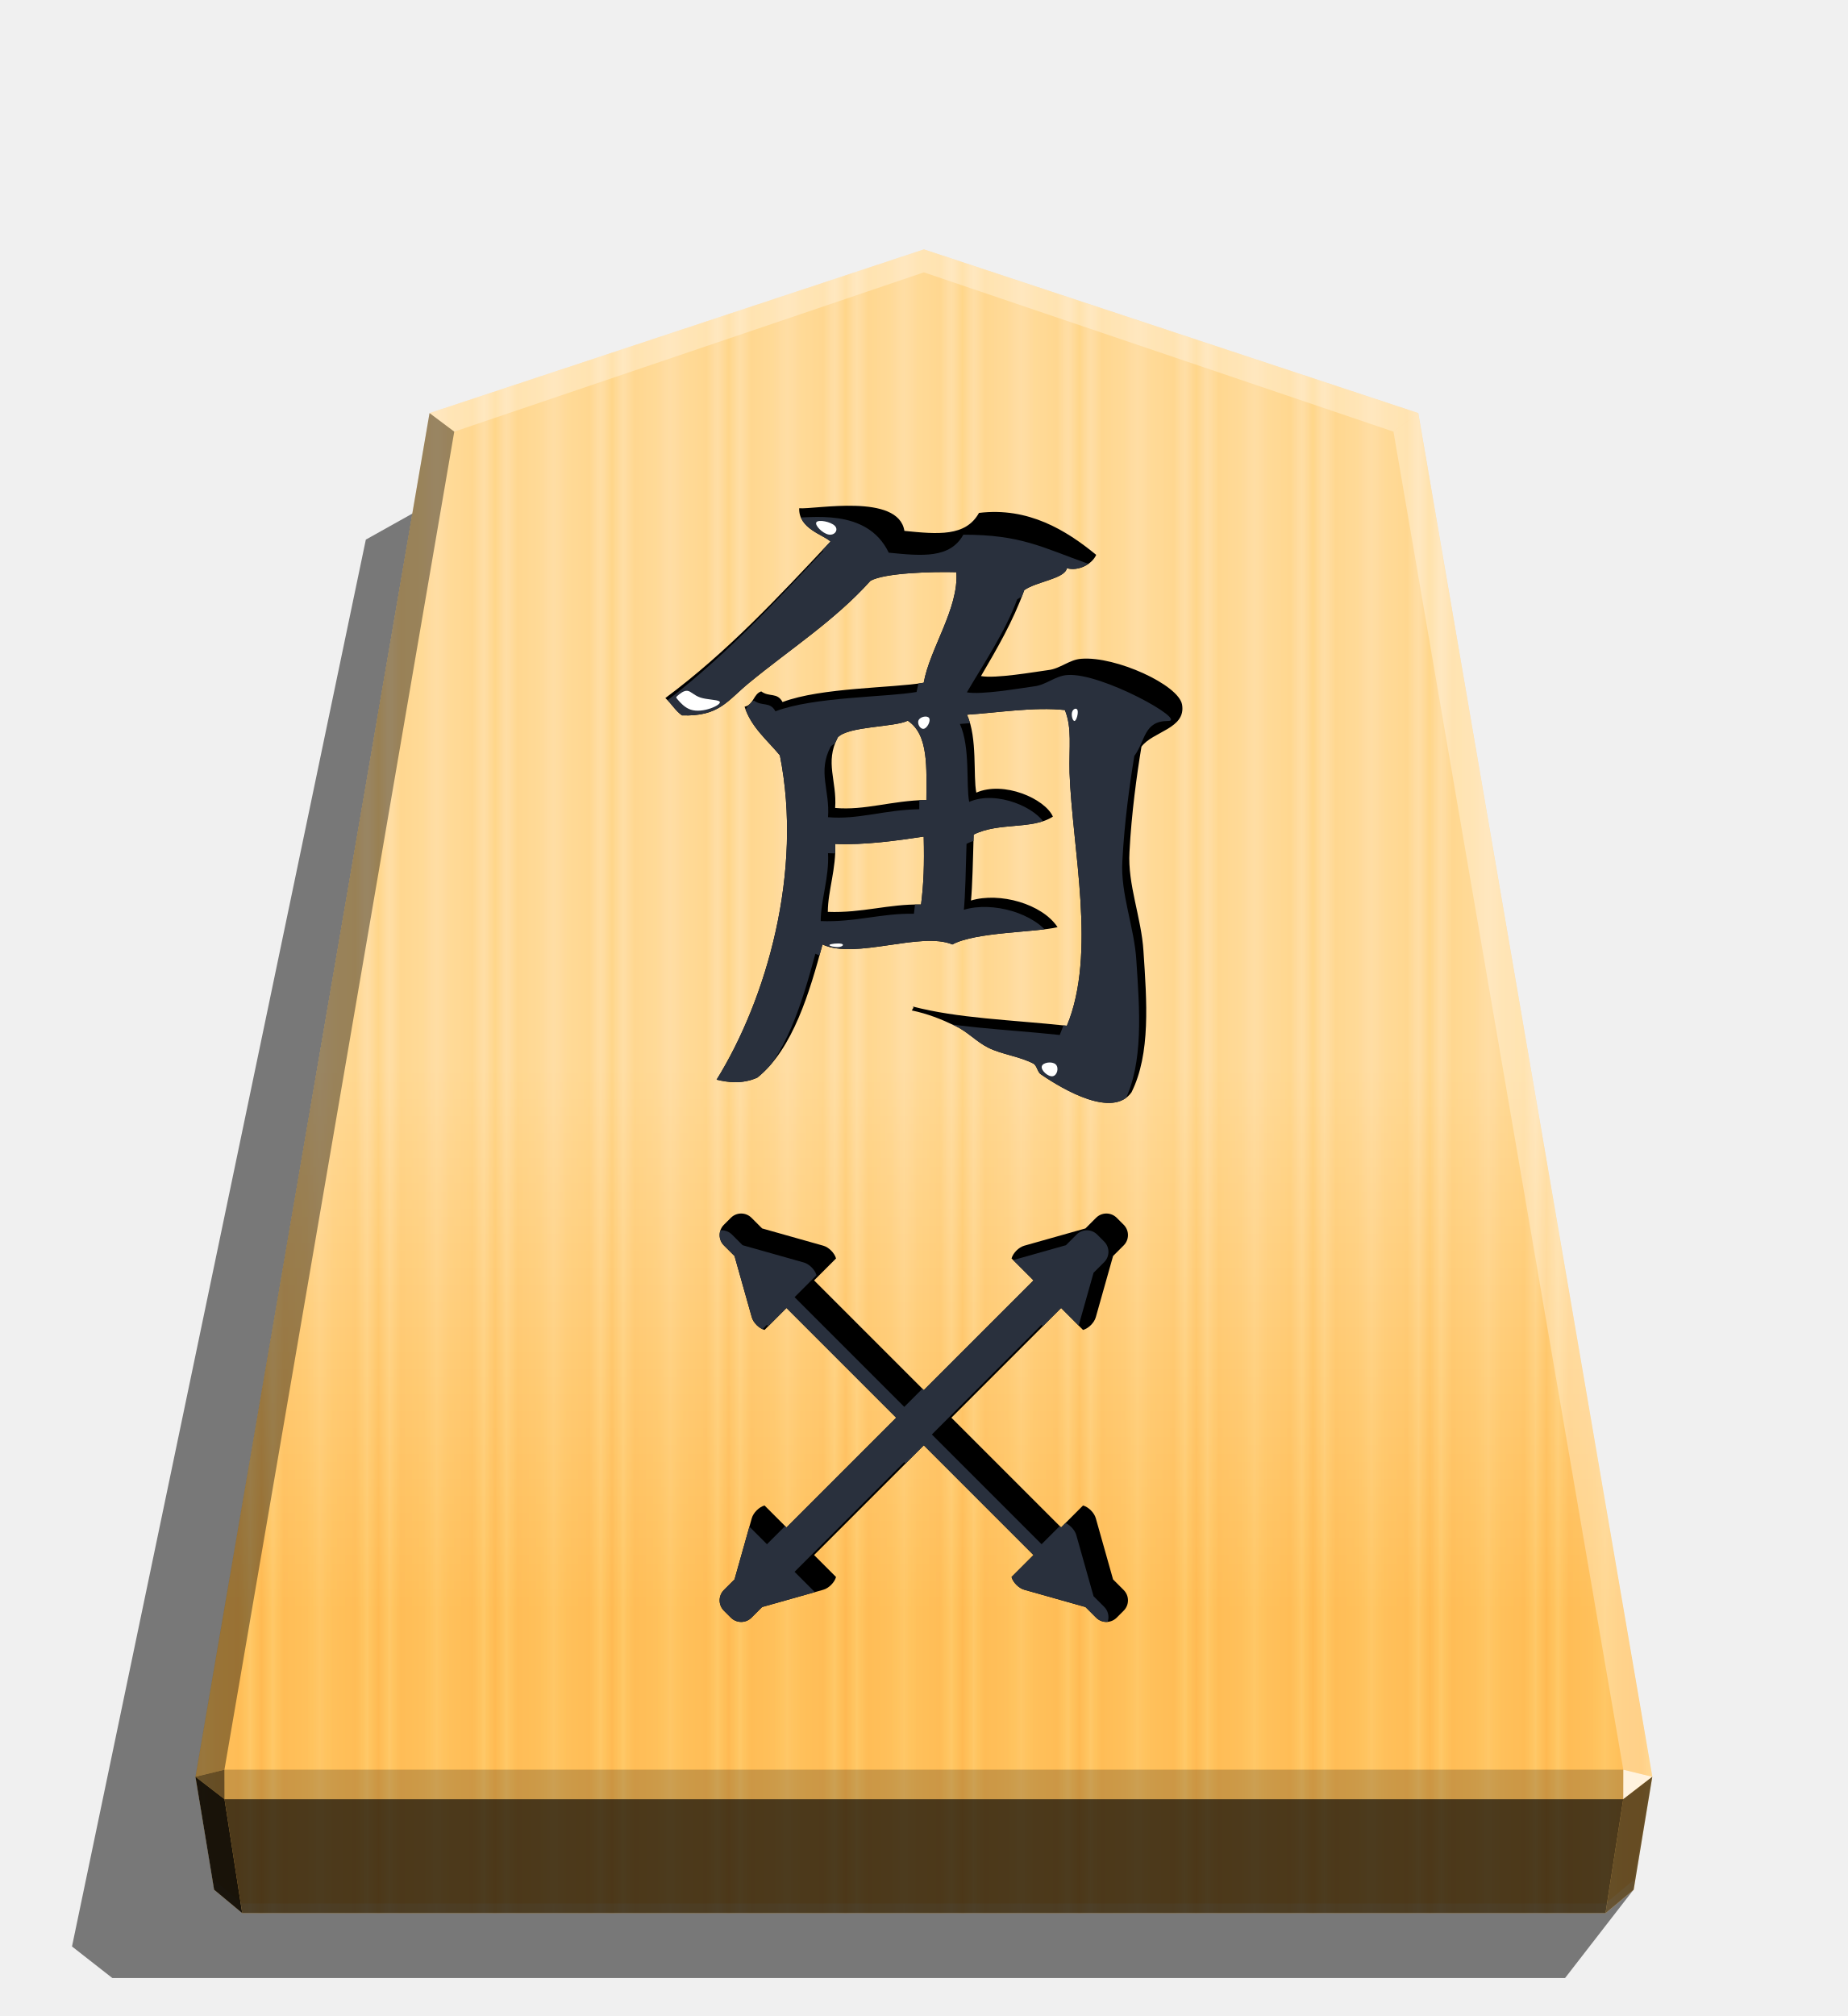
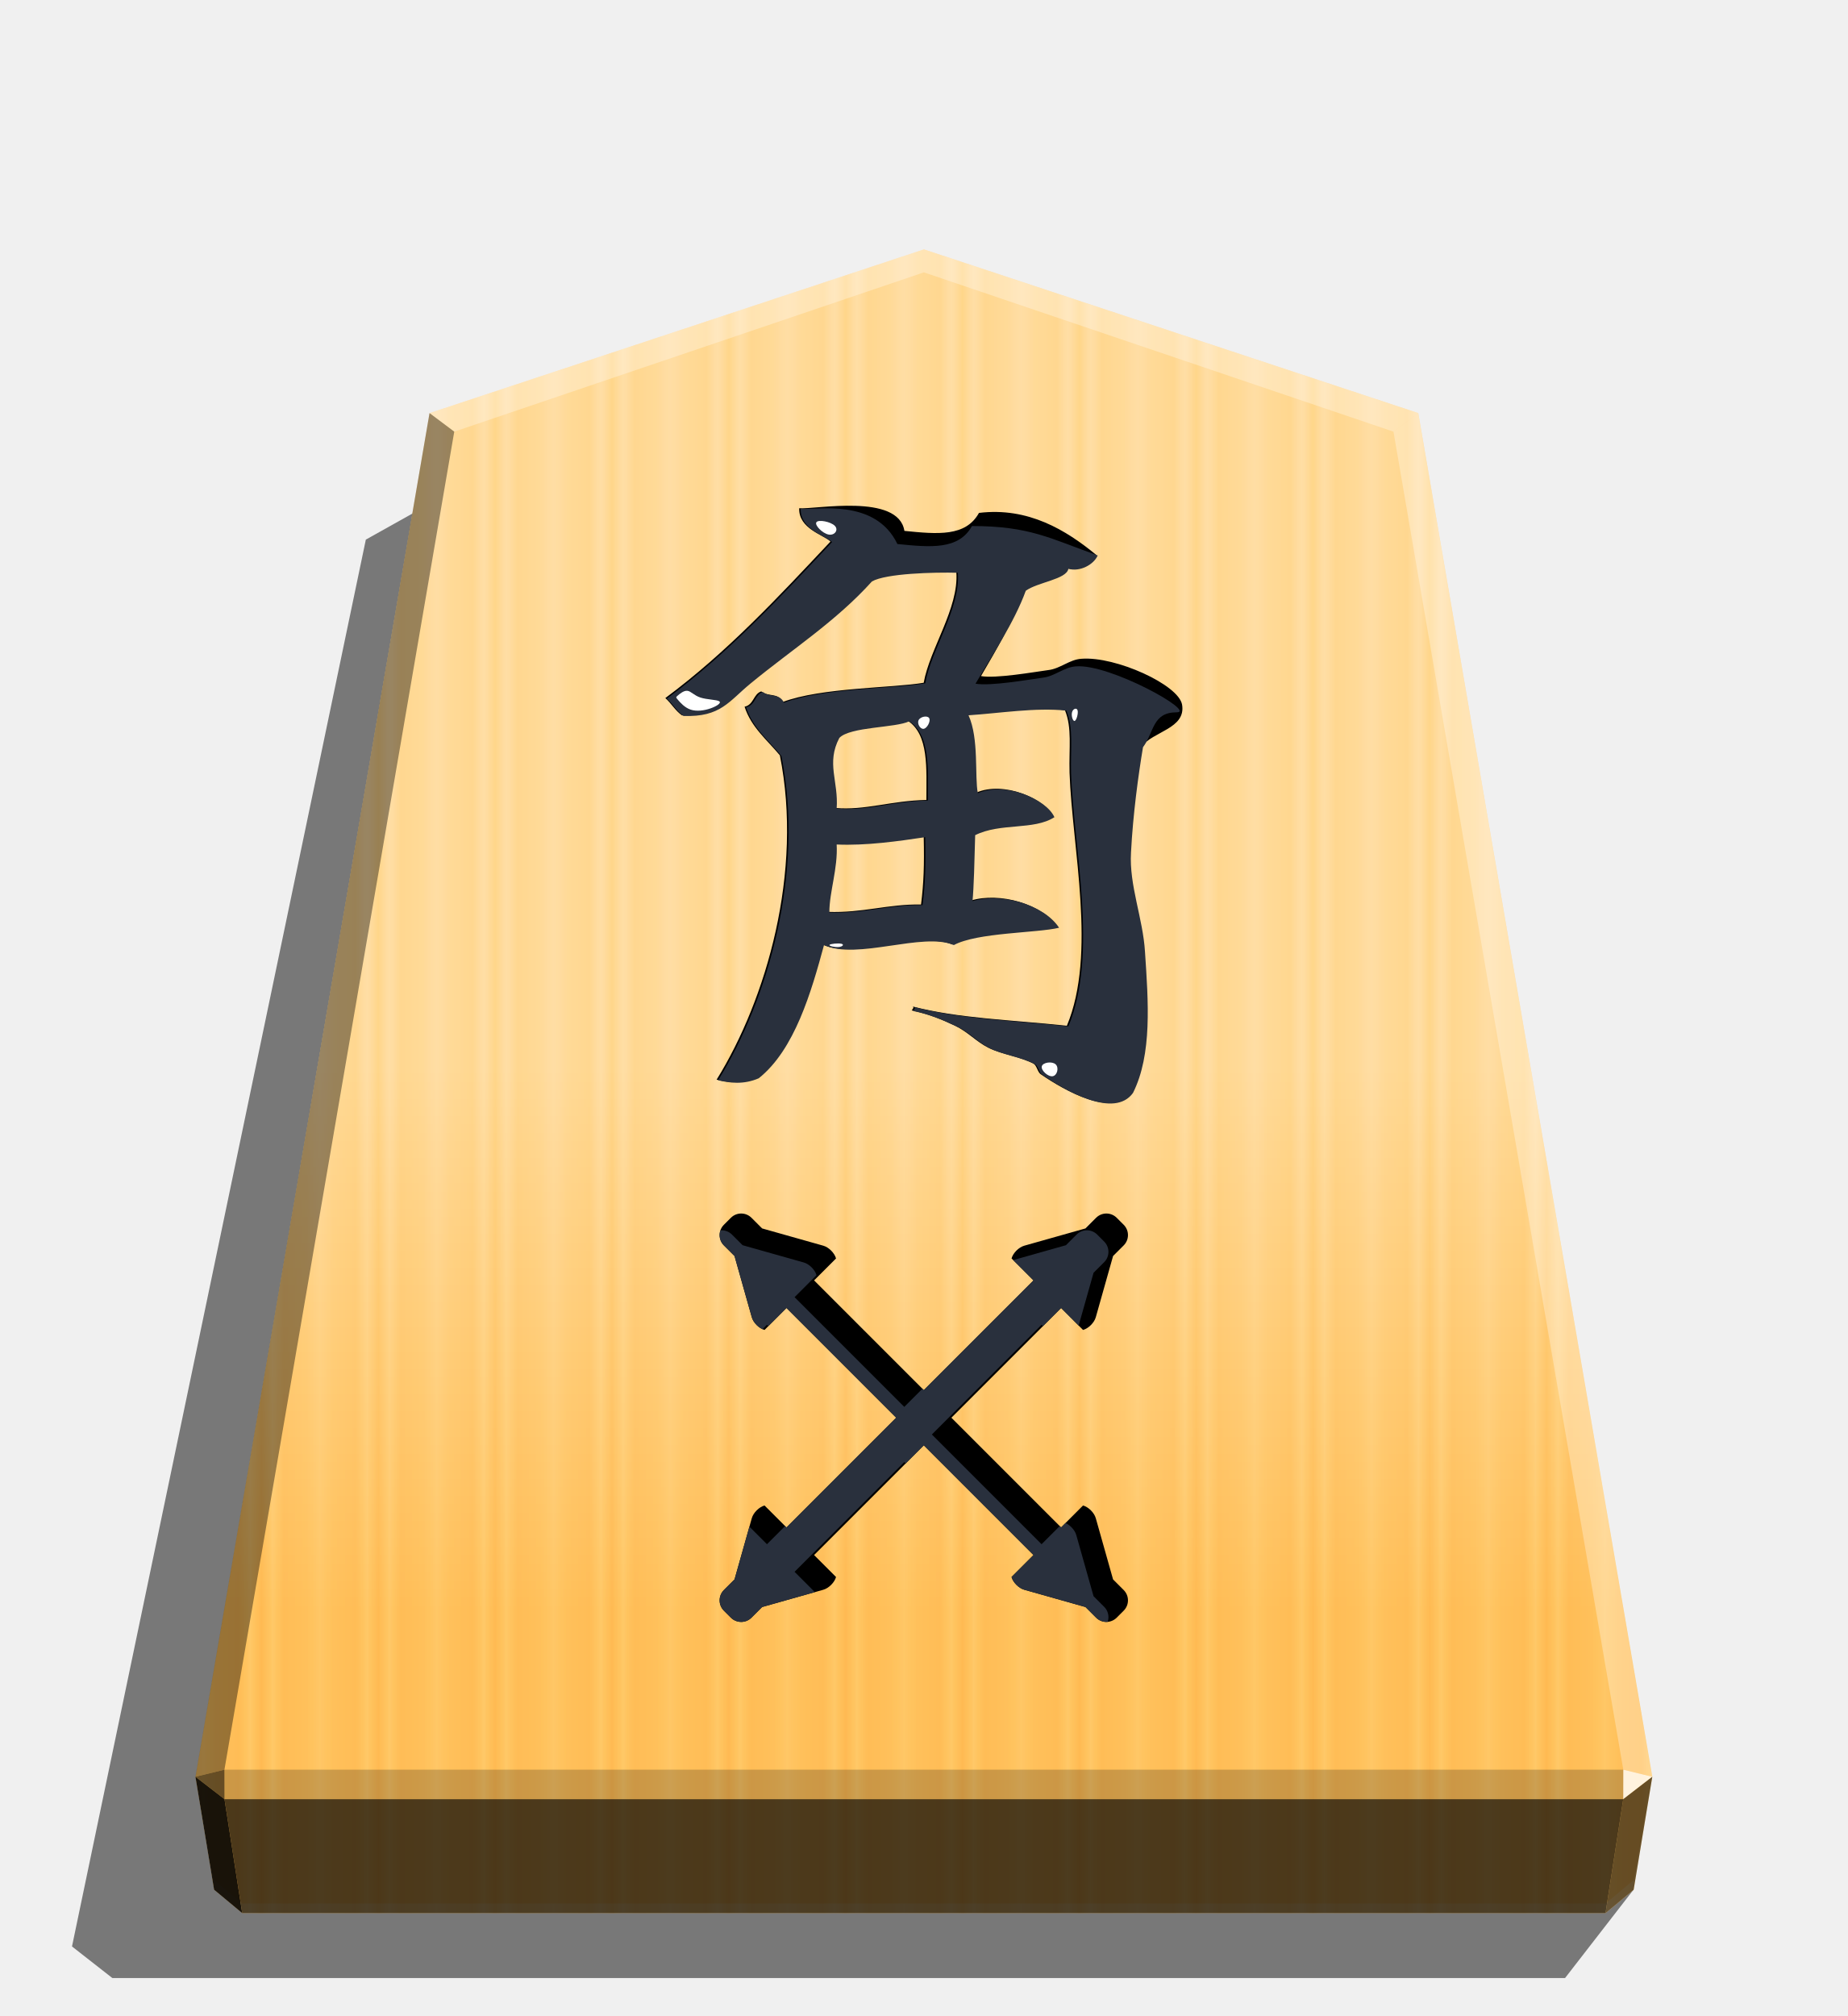
<svg xmlns="http://www.w3.org/2000/svg" width="498.898" height="544.252" viewBox="0 0 1320 1440">
  <defs>
    <linearGradient id="0KA_svg__a" x1="228.547" x2="270.281" y1="662.072" y2="662.072" gradientUnits="userSpaceOnUse" spreadMethod="reflect">
      <stop offset="0" stop-color="#ffd285" />
      <stop offset=".232" stop-color="#ffcd79" />
      <stop offset=".616" stop-color="#ffca73" />
      <stop offset=".808" stop-color="#ffd386" />
      <stop offset="1" stop-color="#ffc86e" />
    </linearGradient>
    <linearGradient id="0KA_svg__b" x1="660.031" x2="660.029" y1="178.153" y2="1149.083" gradientUnits="userSpaceOnUse">
      <stop offset=".604" stop-color="#fff" />
      <stop offset="1" />
    </linearGradient>
    <clipPath id="0KA_svg__c">
-       <path stroke-width="20.833" d="M-307.462 483.837c-2.099-12.596-41.988-30.651-63.402-28.972-7.558.42-13.436 6.298-20.994 7.138-9.237 1.26-33.171 5.458-42.408 3.779 10.077-17.215 20.154-34.43 27.292-54.165 7.558-5.458 25.613-7.138 26.872-13.856 7.138 2.099 15.955-2.519 18.475-8.398-18.895-15.536-42.828-30.231-73.899-26.452-8.398 15.116-26.033 13.436-47.027 11.337-3.779-23.933-56.264-13.436-66.341-14.276-.42 13.016 15.536 16.795 19.734 20.994-32.751 34.85-65.082 69.7-104.13 98.672 3.779 3.359 6.298 7.978 10.497 10.917 23.513.84 28.552-9.237 42.408-20.574 26.033-21.414 53.745-39.049 76.418-64.242 8.817-5.039 39.049-5.878 54.165-5.458 1.679 22.674-16.795 48.286-20.574 69.7-19.315 3.359-64.662 2.939-89.015 12.177-3.359-6.298-8.398-2.939-13.436-6.718-5.039 1.68-4.619 8.398-10.497 9.657 4.199 13.016 14.276 20.994 22.254 30.651 14.696 73.479-8.398 153.676-39.889 204.482 7.138 1.68 15.955 2.939 25.613-1.26 22.674-18.055 33.171-54.585 41.148-83.976 20.994 9.657 62.142-8.398 81.877 0 14.696-7.978 52.485-7.558 66.341-10.917-9.657-14.696-36.53-22.254-54.585-16.795.84-8.398 1.26-25.613 1.68-41.568 15.955-7.978 36.95-2.939 49.966-11.337-5.039-11.337-31.071-22.674-48.286-15.116-2.099-10.497.84-34.43-5.878-49.126 19.314-1.26 42.408-5.039 61.722-2.939 4.619 11.337 2.519 23.513 2.939 39.469 1.68 47.866 17.215 114.208-1.68 159.555-35.69-3.779-68.441-4.619-97.412-12.177 1.26.42.42 1.26-.42 2.519 10.077 2.099 18.475 5.458 27.292 9.657 7.978 3.779 13.436 10.077 20.994 13.856 8.398 4.199 19.734 5.458 28.552 10.077 2.099 1.26 2.519 5.458 4.619 6.718 14.696 10.077 45.347 27.712 57.104 11.337 12.177-24.353 9.657-57.524 7.558-89.015-1.26-20.994-10.077-41.988-8.817-62.562 1.26-24.353 4.619-48.706 7.558-66.341 7.138-9.657 28.132-11.337 25.613-26.452zm-161.234 60.043c-22.254.42-38.629 6.718-57.524 5.039 1.26-17.215-6.718-28.552 1.68-44.507 6.718-7.138 35.69-6.298 44.087-10.497 13.436 8.817 11.757 30.231 11.757 49.966zm-1.679 23.093c.42 18.055 0 29.392-1.68 42.828-20.574-.42-36.949 5.458-58.783 4.619 0-13.016 5.458-27.712 4.619-42.828 18.475.84 39.049-2.099 55.844-4.619" />
-     </clipPath>
-     <clipPath id="0KA_svg__d">
      <path stroke-width="10.708" d="M1720.699 1071.423c-1.85 0-3.7.708-5.118 2.125l-3.45 3.45a7.22 7.22 0 0 0 0 10.237l5.263 5.263 8.565 30.343c.771 2.729 3.59 5.545 6.319 6.315l10.886-10.889 54.405 54.405-54.405 54.405-10.886-10.889c-2.729.771-5.548 3.59-6.319 6.319l-8.562 30.337-5.266 5.266a7.22 7.22 0 0 0 0 10.237l3.45 3.45a7.22 7.22 0 0 0 10.237 0l5.259-5.259 30.347-8.569c2.729-.771 5.545-3.586 6.315-6.315l-10.889-10.889 54.405-54.405 54.405 54.405-10.889 10.889c.771 2.729 3.586 5.545 6.315 6.315l30.347 8.569 5.259 5.259a7.22 7.22 0 0 0 10.237 0l3.45-3.45a7.22 7.22 0 0 0 0-10.237l-5.263-5.263-8.565-30.34c-.771-2.729-3.59-5.548-6.319-6.319l-10.886 10.889-54.405-54.405 54.405-54.405 10.886 10.889c2.729-.771 5.548-3.586 6.319-6.315l8.569-30.347 5.259-5.26a7.22 7.22 0 0 0 0-10.237l-1.725-1.725-1.725-1.725a7.22 7.22 0 0 0-10.237 0l-5.266 5.266-30.34 8.565c-2.729.771-5.545 3.586-6.315 6.315l10.889 10.889-54.405 54.405-54.405-54.405 10.889-10.889c-.771-2.729-3.586-5.545-6.315-6.315l-30.34-8.565-5.266-5.266a7.2 7.2 0 0 0-5.118-2.125zm90.556 101.246h.01l-.01.01-.01-.01z" />
    </clipPath>
  </defs>
  <path d="m1166.964 1349.788-48.912 63.1H80.26l-28.823-22.557L261.35 385.441l63.084-35.292z" opacity=".5" />
  <path fill="url(#0KA_svg__a)" d="M660.043 178.151 306.898 295.079l-167.217 974.019 13.312 80.689 20.099 16.719h973.903l20.099-16.719 13.312-80.689-167.217-974.019z" />
  <path fill="url(#0KA_svg__b)" d="M660.031 178.153 306.887 295.081 139.67 1269.1l13.312 73.816 20.099 16.718h973.903l20.099-16.718 13.312-73.816-167.217-974.019z" opacity=".25" style="mix-blend-mode:overlay" />
  <path fill="#fff" d="m1159.664 1264.056-.043 21.064 20.75-16.013z" opacity=".8" />
  <path d="m1180.371 1269.107-20.75 16.013-12.661 81.397 20.099-16.719z" opacity=".6" />
  <g fill="#fff">
    <path d="m306.85 295.071 17.664 13.248L660 194.543v-16.402zm706.3 0-17.664 13.248L660 194.543v-16.402z" opacity=".3" />
    <path d="m1013.15 295.071-17.664 13.248 164.177 955.737 20.707 5.052z" opacity=".3" />
  </g>
  <path d="m306.85 295.071 17.664 13.248-164.177 955.737-20.707 5.052z" opacity=".4" />
  <path d="m139.629 1269.107 20.75 16.013 12.661 81.397-20.099-16.719z" opacity=".9" />
  <path d="m160.337 1264.056.043 21.064-20.75-16.013z" opacity=".6" />
  <path d="M160.337 1264.056h999.327l-.043 21.064H160.379z" opacity=".2" />
  <path d="m1159.621 1285.12-12.661 81.397H173.04l-12.661-81.397h999.241z" opacity=".7" />
  <path d="M844.471 503.372c-2.378-14.271-47.572-34.727-71.834-32.825-8.563.476-15.223 7.135-23.786 8.087-10.466 1.428-37.583 6.184-48.049 4.282 11.418-19.505 22.835-39.01 30.922-61.37 8.563-6.183 29.02-8.086 30.446-15.698 8.088 2.378 18.077-2.854 20.932-9.515-21.408-17.602-48.524-34.252-83.727-29.97-9.515 17.126-29.496 15.223-53.282 12.845-4.281-27.116-63.747-15.223-75.164-16.175-.476 14.747 17.602 19.029 22.358 23.786-37.106 39.485-73.737 78.97-117.979 111.796 4.282 3.805 7.136 9.039 11.893 12.369 26.64.951 32.35-10.466 48.049-23.31 29.495-24.263 60.893-44.243 86.581-72.787 9.99-5.71 44.243-6.66 61.37-6.184 1.901 25.69-19.03 54.708-23.311 78.97-21.884 3.806-73.262 3.33-100.854 13.797-3.806-7.136-9.515-3.33-15.223-7.612-5.71 1.904-5.234 9.515-11.893 10.942 4.757 14.747 16.174 23.786 25.213 34.727 16.651 83.252-9.515 174.115-45.194 231.678 8.088 1.904 18.077 3.33 29.02-1.427 25.69-20.457 37.582-61.845 46.62-95.145 23.787 10.941 70.407-9.515 92.767 0 16.65-9.04 59.466-8.563 75.164-12.369-10.941-16.65-41.388-25.214-61.844-19.029.951-9.515 1.427-29.02 1.903-47.096 18.077-9.04 41.864-3.33 56.612-12.845-5.71-12.845-35.204-25.69-54.709-17.126-2.378-11.894.952-39.01-6.66-55.66 21.883-1.428 48.049-5.71 69.932-3.33 5.233 12.845 2.854 26.64 3.33 44.718 1.903 54.232 19.504 129.398-1.904 180.776-40.437-4.282-77.543-5.233-110.368-13.796 1.428.475.476 1.427-.475 2.854 11.417 2.378 20.932 6.183 30.921 10.94 9.04 4.283 15.223 11.418 23.787 15.7 9.514 4.757 22.358 6.184 32.349 11.417 2.378 1.428 2.854 6.184 5.233 7.612 16.65 11.417 51.378 31.397 64.7 12.844 13.796-27.592 10.94-65.174 8.562-100.854-1.427-23.786-11.417-47.572-9.99-70.882 1.427-27.592 5.233-55.184 8.563-75.165 8.087-10.941 31.873-12.845 29.02-29.97zm-182.679 68.029c-25.214.476-43.767 7.611-65.175 5.709 1.428-19.505-7.611-32.35 1.904-50.426 7.611-8.088 40.437-7.136 49.95-11.894 15.223 9.99 13.321 34.252 13.321 56.612zm-1.902 26.164c.476 20.457 0 33.301-1.904 48.524-23.31-.476-41.863 6.184-66.6 5.234 0-14.747 6.183-31.398 5.232-48.524 20.933.951 44.243-2.379 63.272-5.234" />
-   <path fill="#29303d" d="M-316.352 494.087c12.77 0-41.988-30.651-63.402-28.972-7.558.42-13.436 6.298-20.994 7.138-9.237 1.26-33.171 5.458-42.408 3.779 10.077-17.215 24.554-38.855 31.692-58.589 7.558-5.458 25.613-7.138 26.872-13.856 7.138 2.099 15.955-2.519 18.475-8.398-29.86-10.647-42.828-18.543-79.276-18.543-8.398 15.116-26.033 13.436-47.027 11.337-13.928-29.062-50.887-21.346-60.964-22.186-.42 13.016 15.536 16.795 19.734 20.994-32.751 34.85-65.082 69.7-104.13 98.672 3.779 3.359 6.298 7.978 10.497 10.917 23.513.84 28.552-9.237 42.408-20.574 26.033-21.414 53.745-39.049 76.418-64.242 8.817-5.039 39.049-5.878 54.165-5.458 1.679 22.674-16.795 48.286-20.574 69.7-19.315 3.359-64.662 2.939-89.015 12.177-3.359-6.298-8.398-2.939-13.436-6.718-5.039 1.68-4.619 8.398-10.497 9.657 4.199 13.016 14.276 20.994 22.254 30.651 14.696 73.479-8.398 153.676-39.889 204.482 7.138 1.68 15.955 2.939 25.613-1.26 22.674-18.055 33.171-54.585 41.148-83.976 20.994 9.657 62.142-8.398 81.877 0 14.696-7.978 52.485-7.558 66.341-10.917-9.657-14.696-36.53-22.254-54.585-16.795.84-8.398 1.26-25.613 1.68-41.568 15.955-7.978 36.95-2.939 49.966-11.337-5.039-11.337-31.071-22.674-48.286-15.116-2.099-10.497.84-34.43-5.878-49.126 19.314-1.26 42.408-5.039 61.722-2.939 4.619 11.337 2.519 23.513 2.939 39.469 1.68 47.866 17.215 114.208-1.68 159.555-35.69-3.779-68.441-4.619-97.412-12.177 1.26.42.42 1.26-.42 2.519 10.077 2.099 18.475 5.458 27.292 9.657 7.978 3.779 13.436 10.077 20.994 13.856 8.398 4.199 19.734 5.458 28.552 10.077 2.099 1.26 2.519 5.458 4.619 6.718 14.696 10.077 45.347 27.712 57.104 11.337 12.177-24.353 9.657-57.524 7.558-89.015-1.26-20.994-10.077-41.988-8.818-62.562 1.26-24.353 4.619-48.706 7.558-66.341 7.138-9.657 5.889-22.028 21.213-22.028zm-156.835 55.618c-22.254.42-38.629 6.718-57.524 5.039 1.26-17.215-6.718-28.552 1.68-44.507 6.718-7.138 35.69-6.298 44.087-10.497 13.436 8.817 11.757 30.231 11.757 49.966zm-1.679 23.093c.42 18.055 0 29.392-1.68 42.828-20.574-.42-36.949 5.458-58.783 4.619 0-13.016 5.458-27.712 4.619-42.828 18.475.84 39.049-2.099 55.844-4.619" clip-path="url(#0KA_svg__c)" transform="translate(1192.826 -44.815)scale(1.133)" />
+   <path fill="#29303d" d="M840.573 508.8c14.469 0-47.572-34.727-71.834-32.825-8.563.476-15.223 7.136-23.786 8.088-10.466 1.427-37.583 6.184-48.049 4.281 11.417-19.504 27.82-44.022 35.907-66.381 8.564-6.184 29.02-8.087 30.446-15.699 8.088 2.378 18.077-2.854 20.932-9.515-33.83-12.063-48.524-21.01-89.82-21.01-9.514 17.127-29.495 15.224-53.28 12.846-15.781-32.928-57.656-24.185-69.073-25.137-.476 14.747 17.602 19.029 22.359 23.786-37.107 39.485-73.738 78.97-117.98 111.796 4.282 3.805 7.136 9.039 11.893 12.369 26.64.951 32.35-10.466 48.049-23.31 29.495-24.263 60.893-44.243 86.581-72.787 9.99-5.71 44.243-6.66 61.37-6.184 1.901 25.69-19.03 54.708-23.311 78.97-21.884 3.806-73.262 3.33-100.854 13.797-3.806-7.136-9.515-3.33-15.223-7.612-5.71 1.904-5.233 9.515-11.893 10.942 4.757 14.747 16.174 23.786 25.214 34.727 16.65 83.252-9.515 174.115-45.195 231.678 8.088 1.904 18.077 3.33 29.02-1.427 25.69-20.457 37.583-61.845 46.62-95.145 23.787 10.941 70.407-9.515 92.767 0 16.65-9.04 59.466-8.563 75.164-12.369-10.94-16.65-41.388-25.214-61.844-19.029.951-9.515 1.427-29.02 1.903-47.096 18.077-9.04 41.864-3.33 56.612-12.845-5.71-12.845-35.204-25.69-54.708-17.127-2.379-11.893.951-39.009-6.66-55.66 21.883-1.427 48.048-5.709 69.93-3.33 5.234 12.846 2.855 26.641 3.33 44.72 1.904 54.231 19.505 129.397-1.903 180.775-40.437-4.282-77.543-5.233-110.368-13.797 1.428.476.476 1.428-.475 2.854 11.417 2.379 20.932 6.184 30.921 10.942 9.04 4.281 15.223 11.417 23.787 15.699 9.515 4.757 22.358 6.184 32.35 11.417 2.377 1.428 2.853 6.184 5.232 7.611 16.651 11.418 51.379 31.398 64.7 12.845 13.796-27.592 10.94-65.174 8.562-100.854-1.427-23.786-11.417-47.572-9.99-70.882 1.427-27.592 5.233-55.184 8.563-75.165 8.087-10.941 6.672-24.958 24.034-24.958zM662.88 571.817c-25.214.476-43.767 7.611-65.175 5.709 1.428-19.505-7.611-32.35 1.904-50.426 7.611-8.088 40.437-7.136 49.95-11.894 15.223 9.99 13.321 34.252 13.321 56.612zm-1.902 26.164c.476 20.456 0 33.301-1.904 48.524-23.31-.476-41.863 6.184-66.6 5.234 0-14.748 6.183-31.398 5.233-48.525 20.932.952 44.242-2.378 63.27-5.233" />
  <path fill="#fff" d="M656.272 514.352c-1.289 2.536 1.145 6.678 3.65 6.214s5.082-5.533 3.867-7.605-6.228-1.144-7.518 1.391zm109.578-5.616c-.676 2.536.602 6.678 1.916 6.213s2.669-5.532 2.03-7.604-3.27-1.145-3.946 1.39zm-281.672-11.907c1.44-1.231 4.323-3.694 6.868-3.406s4.75 3.327 9.362 4.836 11.628 1.492 13.4 2.652-1.7 3.496-6.166 5.06-9.93 2.353-14.247.907-7.487-5.13-9.074-6.974-1.586-1.843-.145-3.075zm99.066-123.824c-1.494 2.077 4.277 7.948 8.654 8.805s7.363-3.293 4.48-6.229-11.641-4.653-13.134-2.576m9.353 301.887c.643-.778 6.301-1.295 8.485-.778s.896 2.07-1.932 2.33-7.198-.775-6.555-1.552zm159.369 93.85c3.29-.477 4.735-6.145 2.166-8.504s-9.157-1.405-9.879 1.431 4.421 7.55 7.714 7.073z" />
  <path d="M529.493 866.796a10.4 10.4 0 0 0-7.373 3.062l-4.971 4.971a10.405 10.405 0 0 0 0 14.747l7.582 7.582 12.339 43.713c1.11 3.932 5.171 7.988 9.103 9.098l15.682-15.687 78.375 78.375-78.375 78.375-15.682-15.687c-3.931 1.11-7.993 5.171-9.103 9.103l-12.334 43.703-7.587 7.587a10.405 10.405 0 0 0 0 14.747l4.971 4.971a10.405 10.405 0 0 0 14.747 0l7.577-7.577 43.717-12.344c3.931-1.11 7.988-5.167 9.098-9.098l-15.687-15.687 78.375-78.375 78.375 78.375-15.687 15.687c1.11 3.931 5.167 7.988 9.098 9.098l43.717 12.344 7.577 7.577a10.405 10.405 0 0 0 14.747 0l4.971-4.971a10.405 10.405 0 0 0 0-14.747l-7.582-7.582-12.339-43.708c-1.11-3.931-5.172-7.993-9.103-9.103l-15.682 15.687-78.375-78.375 78.375-78.375 15.682 15.687c3.931-1.11 7.993-5.167 9.103-9.098l12.344-43.717 7.577-7.577a10.405 10.405 0 0 0 0-14.747l-2.485-2.485-2.485-2.485a10.405 10.405 0 0 0-14.747 0l-7.587 7.587-43.708 12.339c-3.932 1.11-7.988 5.167-9.098 9.098l15.687 15.687-78.375 78.375-78.375-78.375 15.687-15.687c-1.11-3.931-5.167-7.988-9.098-9.098l-43.708-12.339-7.586-7.587a10.4 10.4 0 0 0-7.374-3.062zm130.455 145.855h.014l-.014.014-.014-.014z" />
-   <path fill="#29303d" d="M1711.017 1079.746c-1.85 0-3.7.707-5.118 2.125l-1.725 1.725-1.725 1.725a7.22 7.22 0 0 0 0 10.237l5.266 5.266 8.565 30.34c.771 2.729 3.586 5.545 6.315 6.315l10.889-10.886 54.401 54.401-54.401 54.401-10.889-10.886c-2.729.771-5.545 3.59-6.315 6.319l-8.565 30.337-5.266 5.266a7.22 7.22 0 0 0 0 10.237l3.45 3.45a7.22 7.22 0 0 0 10.237 0l5.26-5.259 30.347-8.569c2.729-.771 5.545-3.59 6.315-6.319l-10.886-10.889 54.401-54.401 54.401 54.401-10.886 10.889c.771 2.729 3.59 5.548 6.319 6.319l30.34 8.565 5.263 5.263a7.22 7.22 0 0 0 10.237 0l3.45-3.45a7.22 7.22 0 0 0 0-10.237l-5.259-5.26-8.569-30.343c-.771-2.729-3.59-5.548-6.319-6.319l-10.889 10.886-54.401-54.401 54.401-54.401 10.889 10.886c2.729-.771 5.548-3.586 6.319-6.315l8.569-30.347 5.259-5.26a7.22 7.22 0 0 0 0-10.237l-3.45-3.45a7.22 7.22 0 0 0-10.237 0l-5.266 5.266-30.337 8.565c-2.729.771-5.548 3.586-6.319 6.315l10.886 10.889-54.401 54.401-54.401-54.401 10.886-10.889c-.771-2.729-3.586-5.545-6.315-6.315l-30.34-8.565-5.266-5.266a7.2 7.2 0 0 0-5.118-2.125zm90.556 101.246h.01l-.01.01z" clip-path="url(#0KA_svg__d)" transform="translate(-1949.345 -676.696)scale(1.4406)" />
+   <path fill="#29303d" d="M1711.017 1079.746c-1.85 0-3.7.707-5.118 2.125l-1.725 1.725-1.725 1.725a7.22 7.22 0 0 0 0 10.237l5.266 5.266 8.565 30.34c.771 2.729 3.586 5.545 6.315 6.315l10.889-10.886 54.401 54.401-54.401 54.401-10.889-10.886c-2.729.771-5.545 3.59-6.315 6.319l-8.565 30.337-5.266 5.266a7.22 7.22 0 0 0 0 10.237l3.45 3.45a7.22 7.22 0 0 0 10.237 0l5.26-5.259 30.347-8.569c2.729-.771 5.545-3.59 6.315-6.319l-10.886-10.889 54.401-54.401 54.401 54.401-10.886 10.889c.771 2.729 3.59 5.548 6.319 6.319l30.34 8.565 5.263 5.263a7.22 7.22 0 0 0 10.237 0l3.45-3.45a7.22 7.22 0 0 0 0-10.237l-5.259-5.26-8.569-30.343c-.771-2.729-3.59-5.548-6.319-6.319l-10.889 10.886-54.401-54.401 54.401-54.401 10.889 10.886c2.729-.771 5.548-3.586 6.319-6.315l8.569-30.347 5.259-5.26a7.22 7.22 0 0 0 0-10.237l-3.45-3.45a7.22 7.22 0 0 0-10.237 0l-5.266 5.266-30.337 8.565c-2.729.771-5.548 3.586-6.319 6.315l10.886 10.889-54.401 54.401-54.401-54.401 10.886-10.889c-.771-2.729-3.586-5.545-6.315-6.315l-30.34-8.565-5.266-5.266a7.2 7.2 0 0 0-5.118-2.125zm90.556 101.246h.01l-.01.01z" clip-path="url(#0KA_svg__c)" transform="translate(-1949.345 -676.696)scale(1.4406)" />
</svg>
